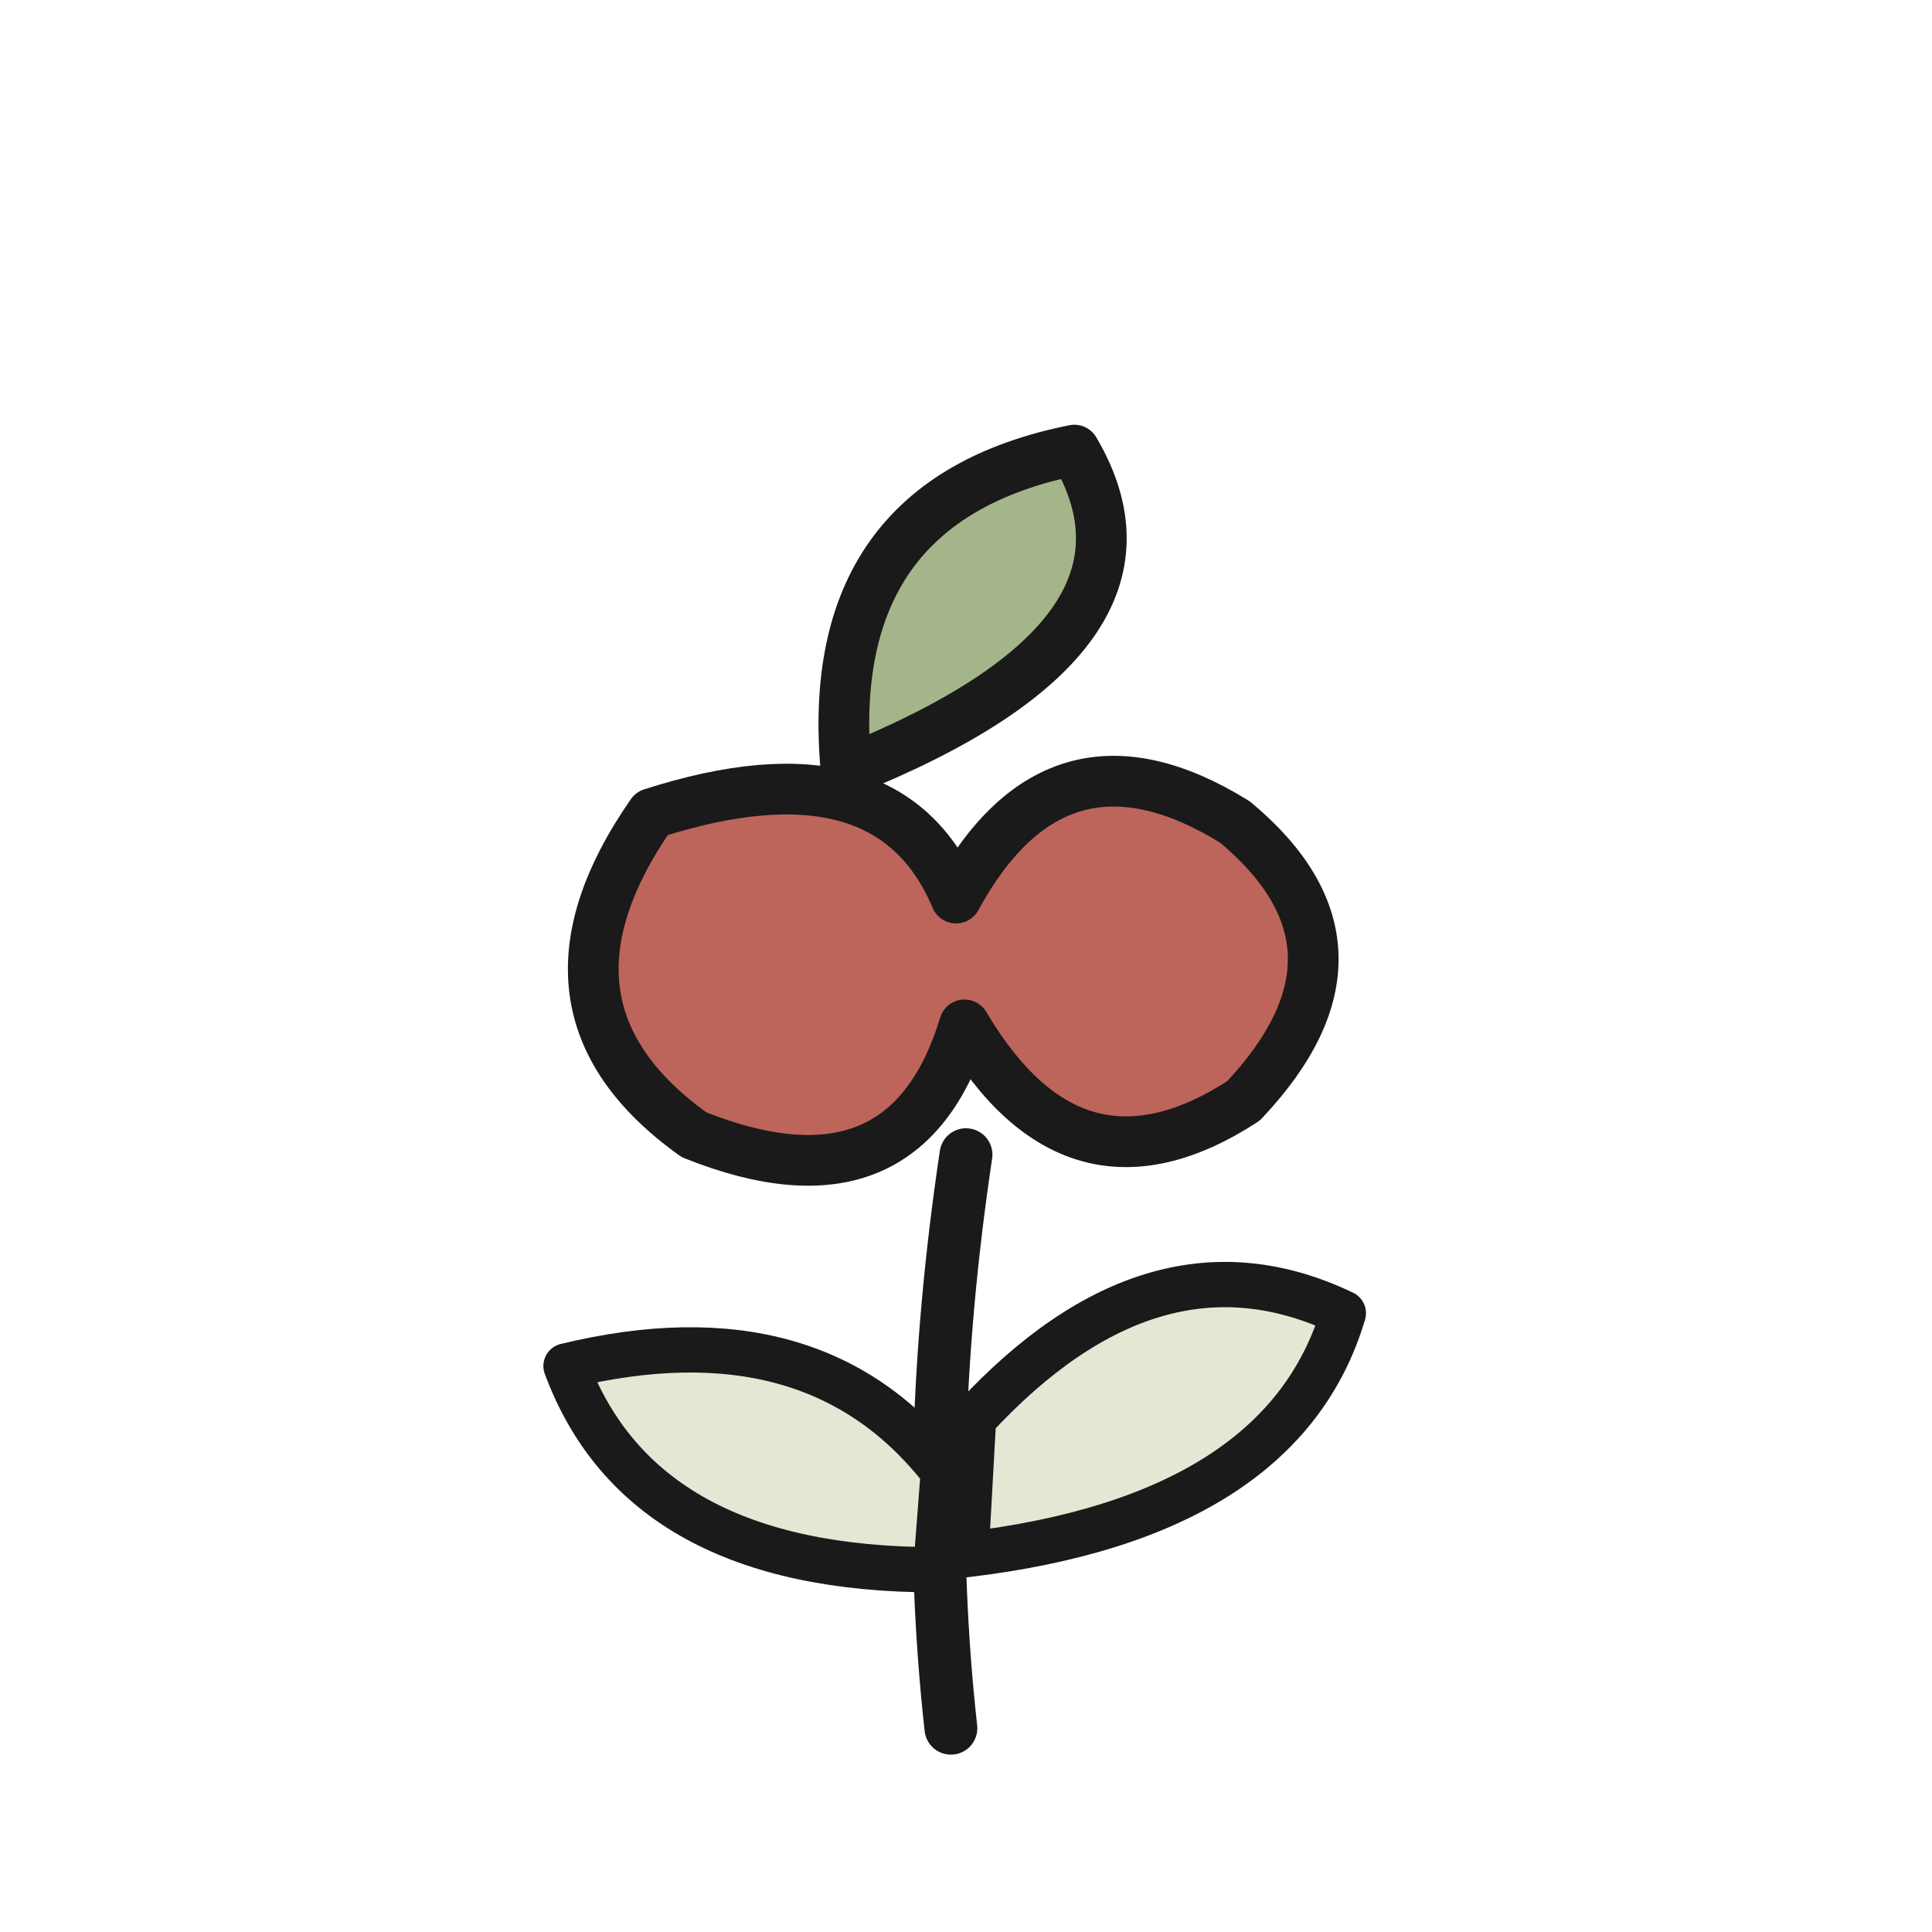
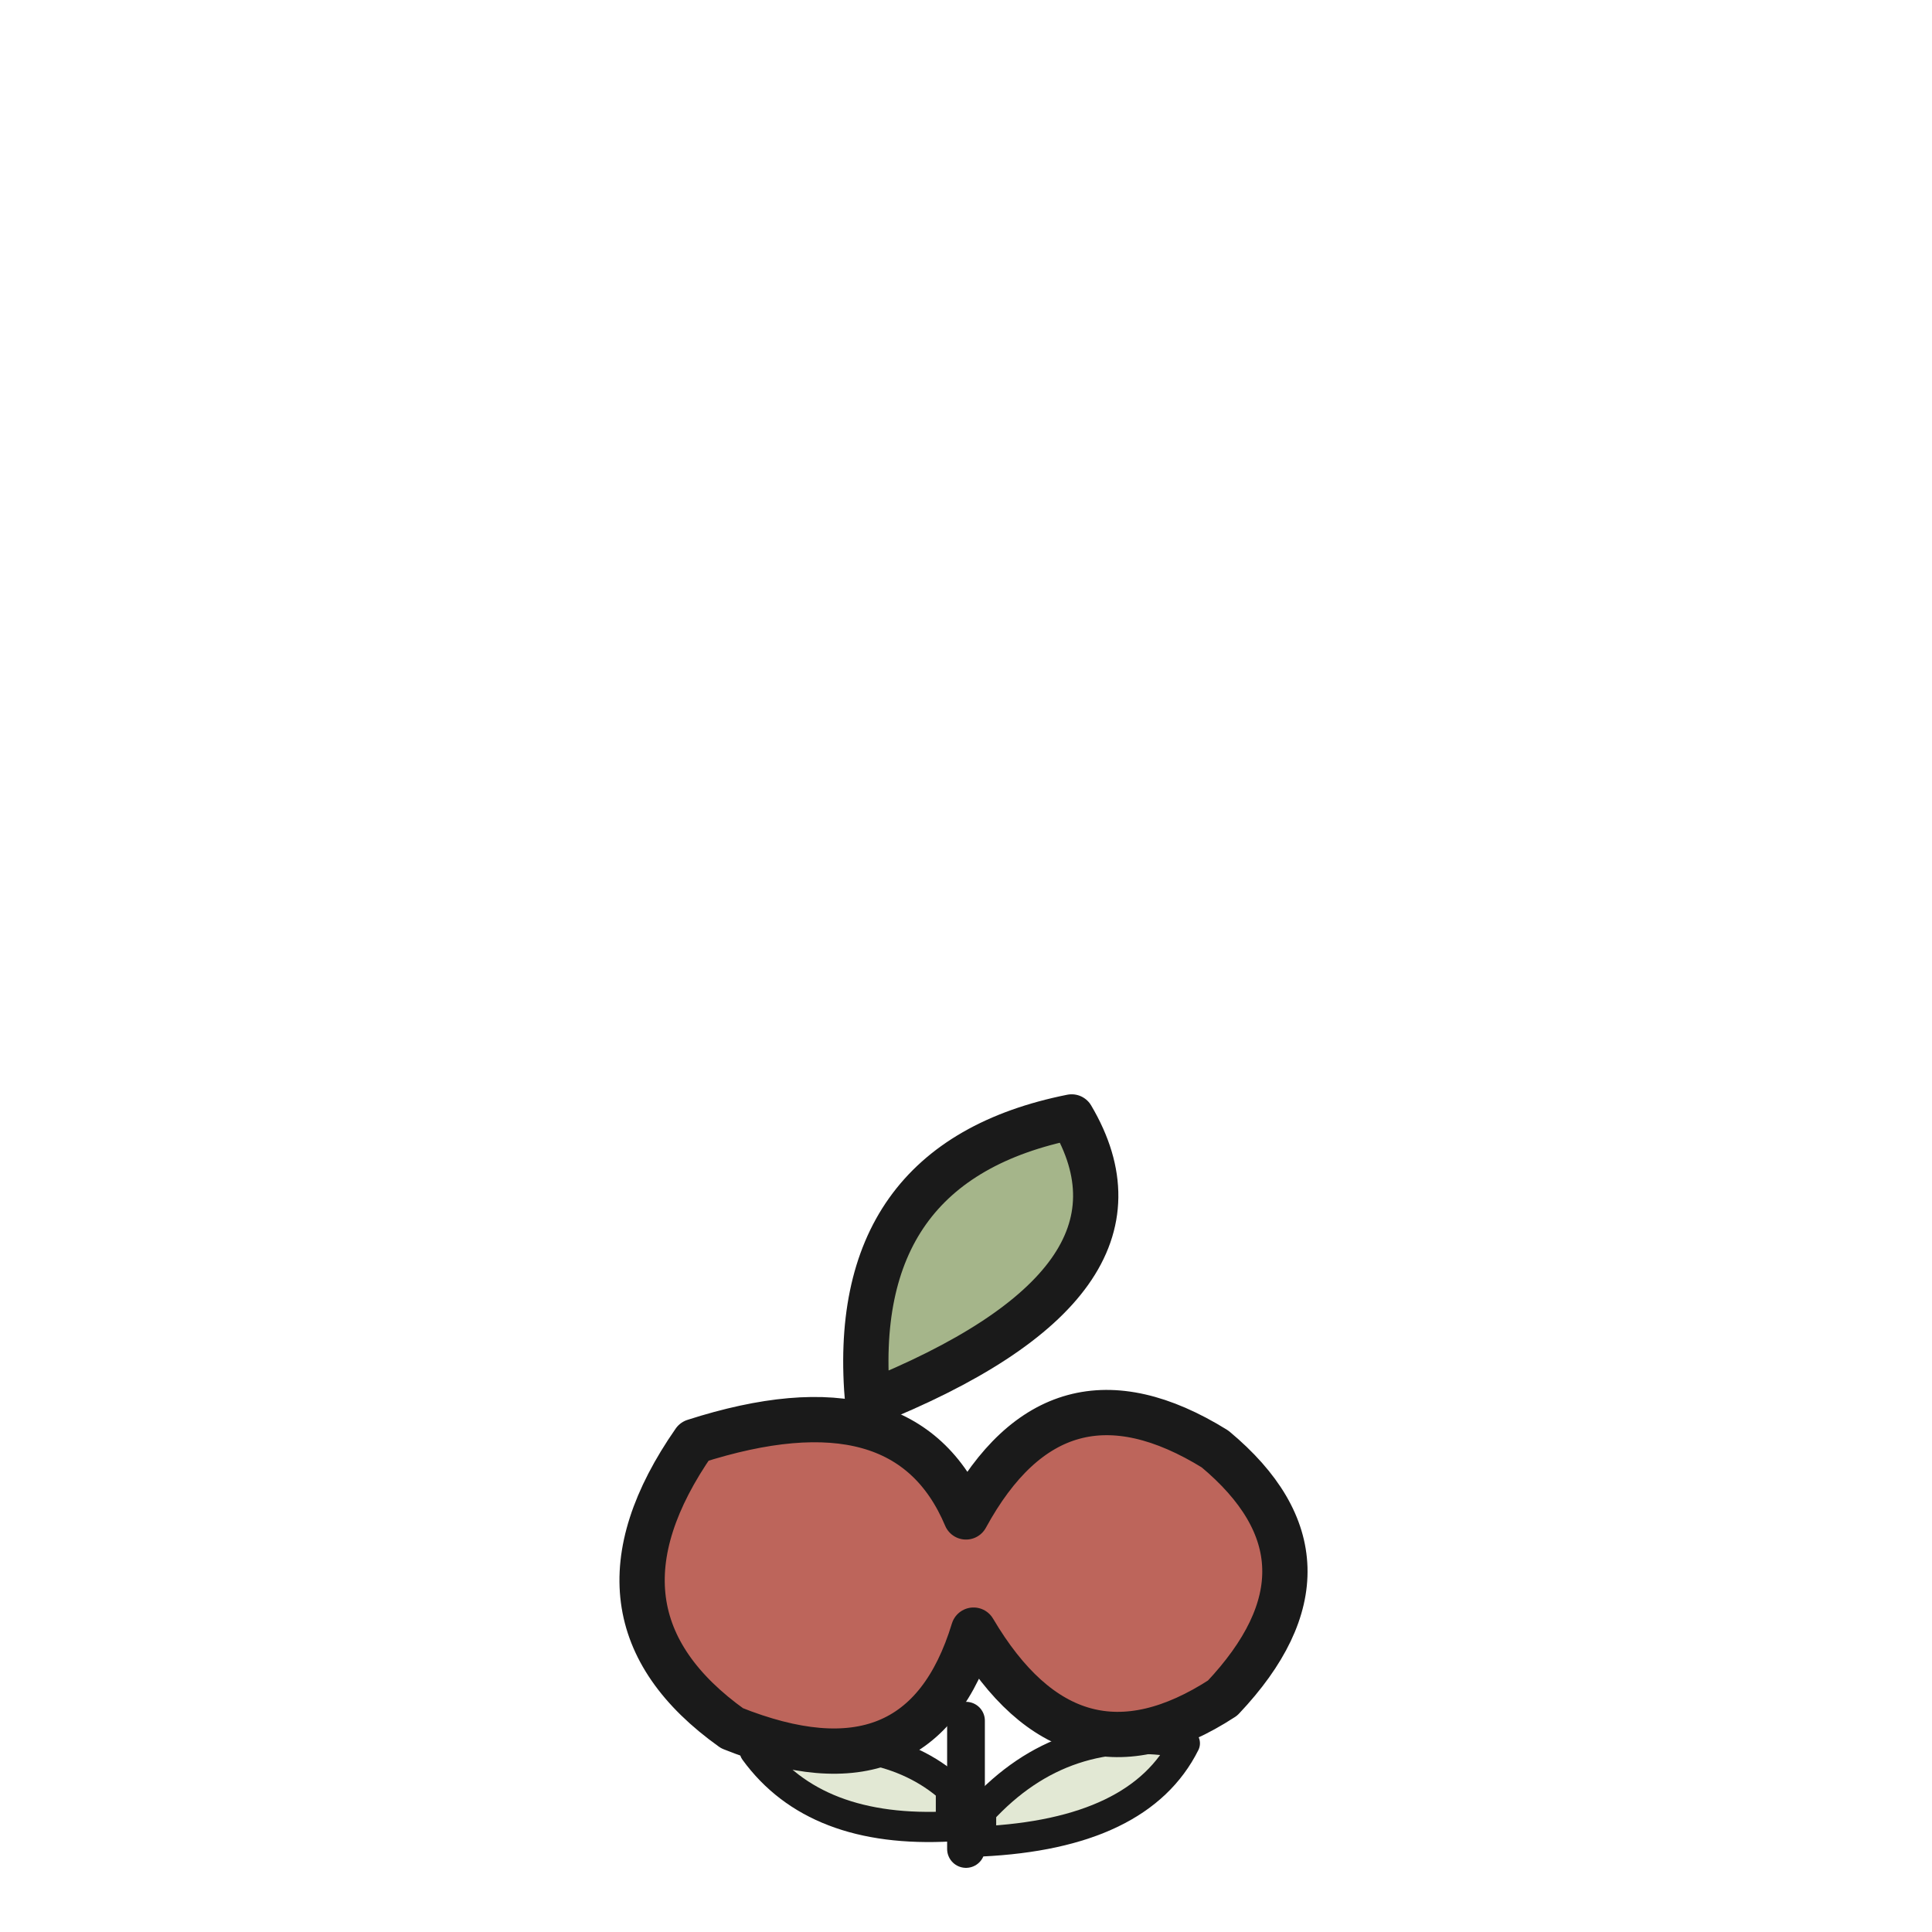
<svg xmlns="http://www.w3.org/2000/svg" width="256" height="256" viewBox="0 0 256 256">
-   <path d="M126 229 Q122 193 128 153" fill="none" stroke="#1a1a1a" stroke-width="7" stroke-linecap="round" stroke-linejoin="round" />
-   <path d="M124 208 Q85 208 75 181 Q108 173 125 195 Z" fill="#e2e8d4" stroke="#1a1a1a" stroke-width="6" stroke-linecap="round" stroke-linejoin="round" />
-   <path d="M129 188 Q153 162 178 174 Q170 201 128 206 Z" fill="#e2e8d4" stroke="#1a1a1a" stroke-width="6" stroke-linecap="round" stroke-linejoin="round" />
-   <g transform="translate(55 35) scale(1.12)">
+   <path d="M128 245 L128 228" fill="none" stroke="#1a1a1a" stroke-width="5" stroke-linecap="round" stroke-linejoin="round" />
+   <path d="M126 242 Q108 243 100 232 Q117 229 126 237 Z" fill="#e2e8d4" stroke="#1a1a1a" stroke-width="4" stroke-linecap="round" stroke-linejoin="round" />
+   <path d="M130 240 Q141 228 157 231 Q151 243 130 244 Z" fill="#e2e8d4" stroke="#1a1a1a" stroke-width="4" stroke-linecap="round" stroke-linejoin="round" />
+   <g transform="translate(64 126)">
    <path d="M28 65 Q12 88 33 103 Q58 113 65 90 Q78 112 98 99 Q115 81 97 66 Q76 53 64 75 Q56 56 28 65 Z" fill="#bd655b" stroke="#1a1a1a" stroke-width="6" stroke-linecap="round" stroke-linejoin="round" />
    <path d="M51 60 Q48 28 78 22 Q91 44 51 60 Z" fill="#a5b58a" stroke="#1a1a1a" stroke-width="6" stroke-linecap="round" stroke-linejoin="round" />
  </g>
</svg>
